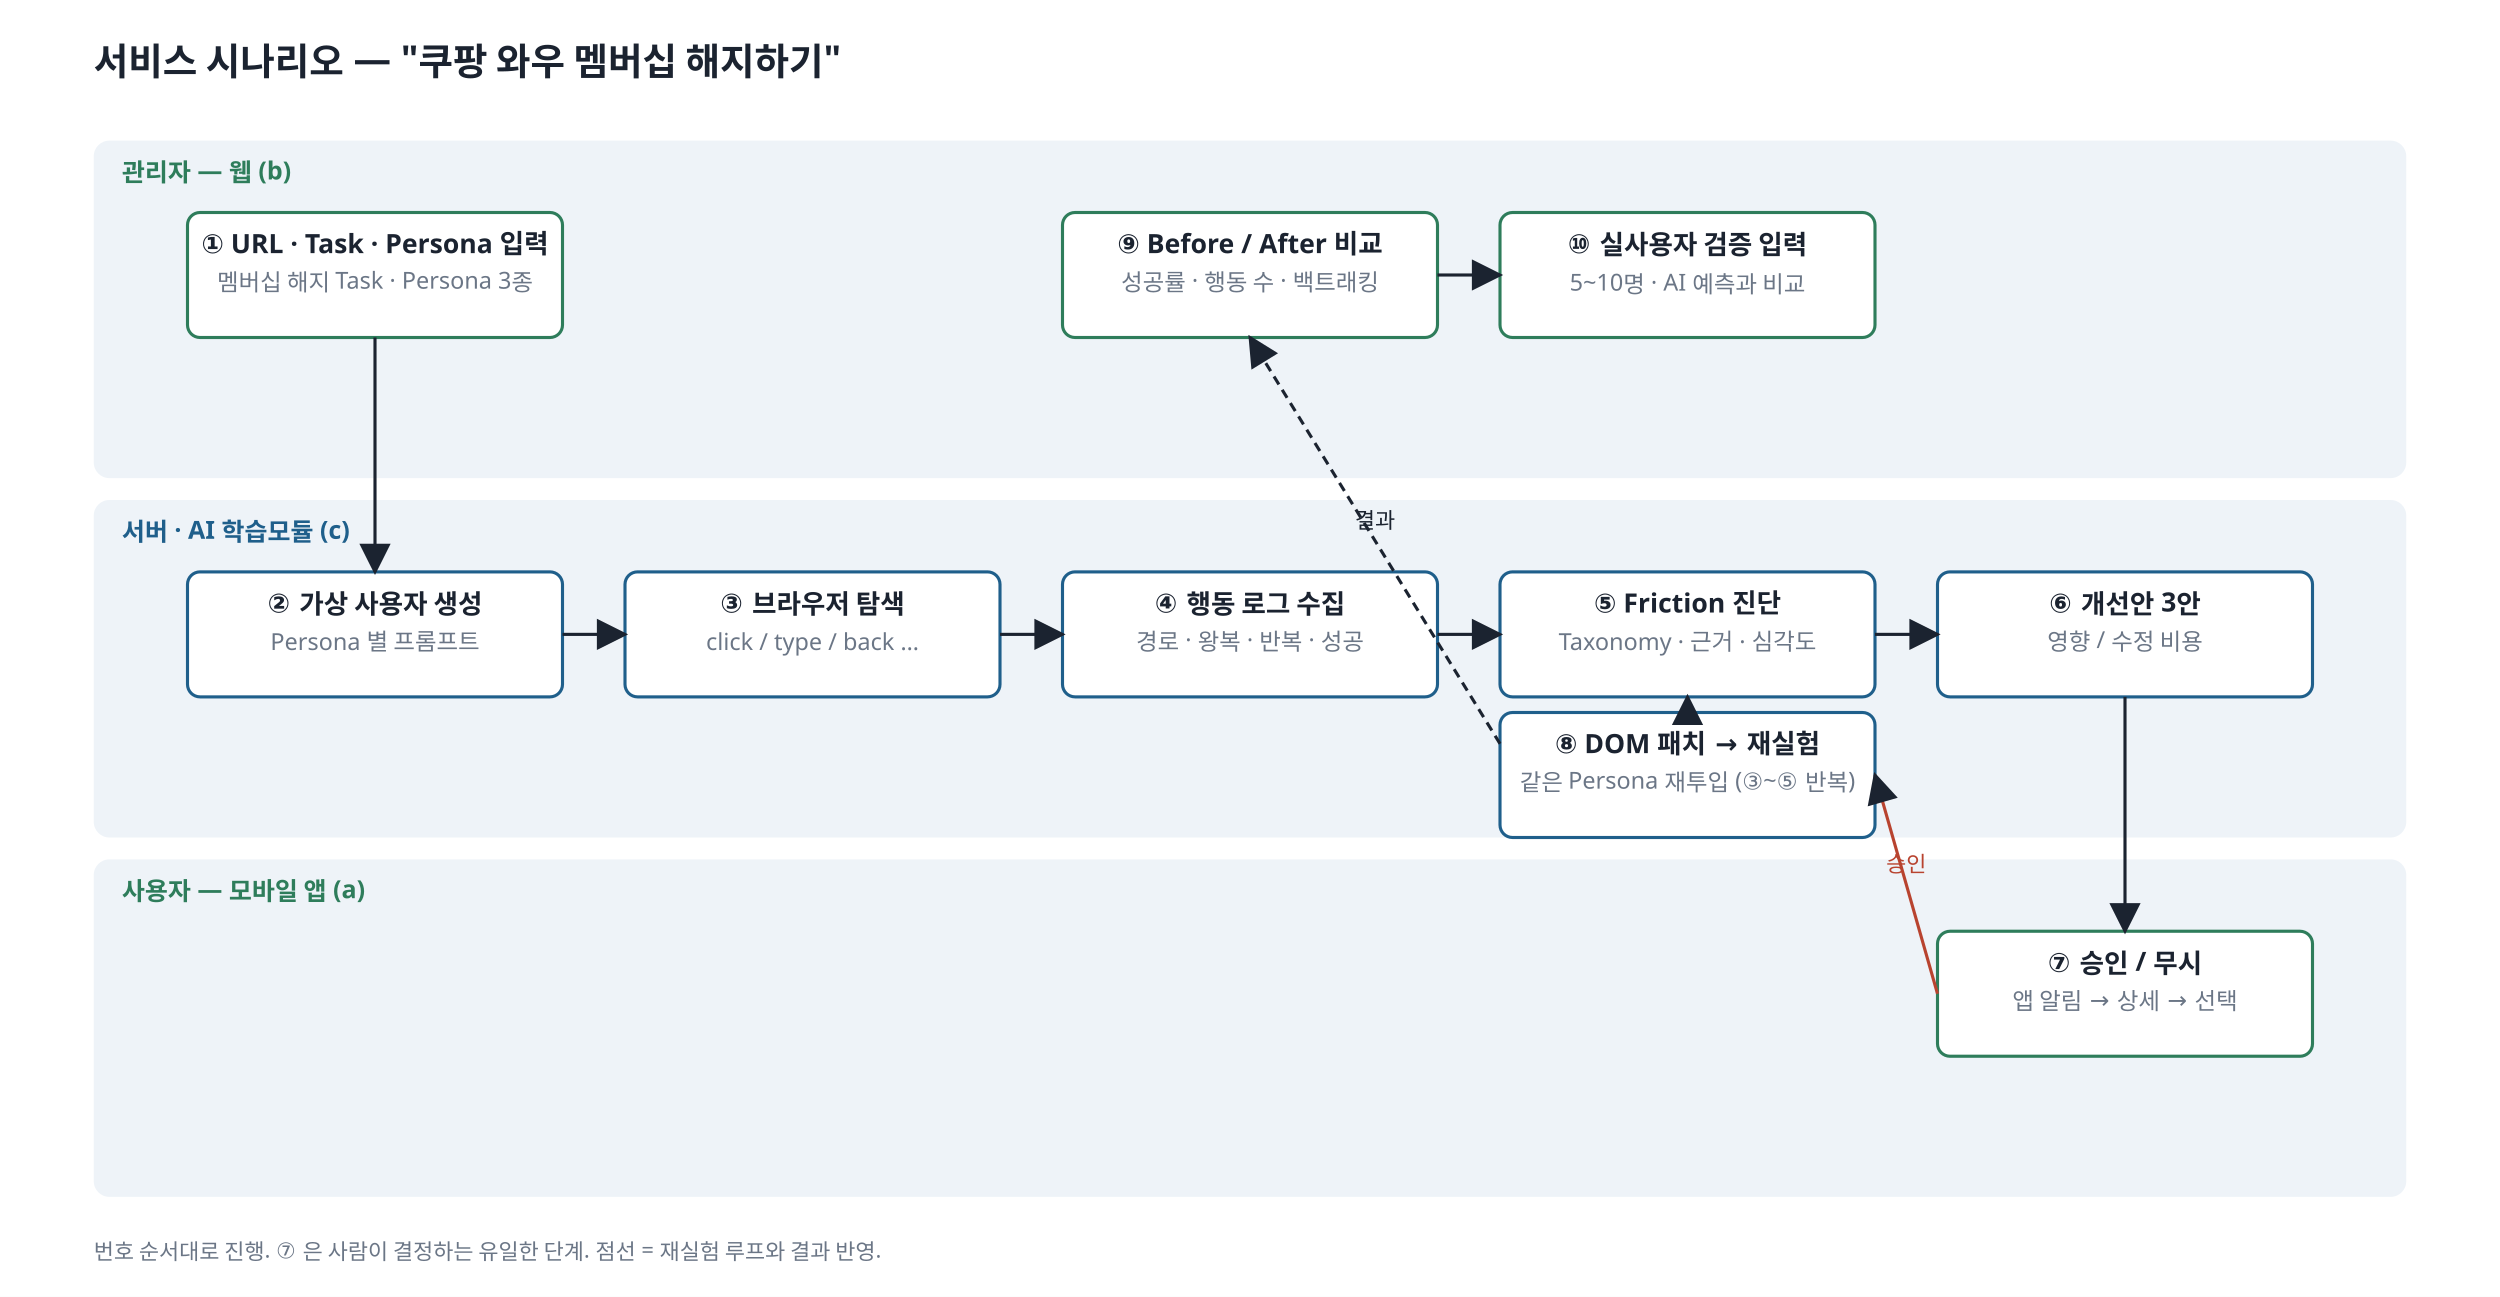
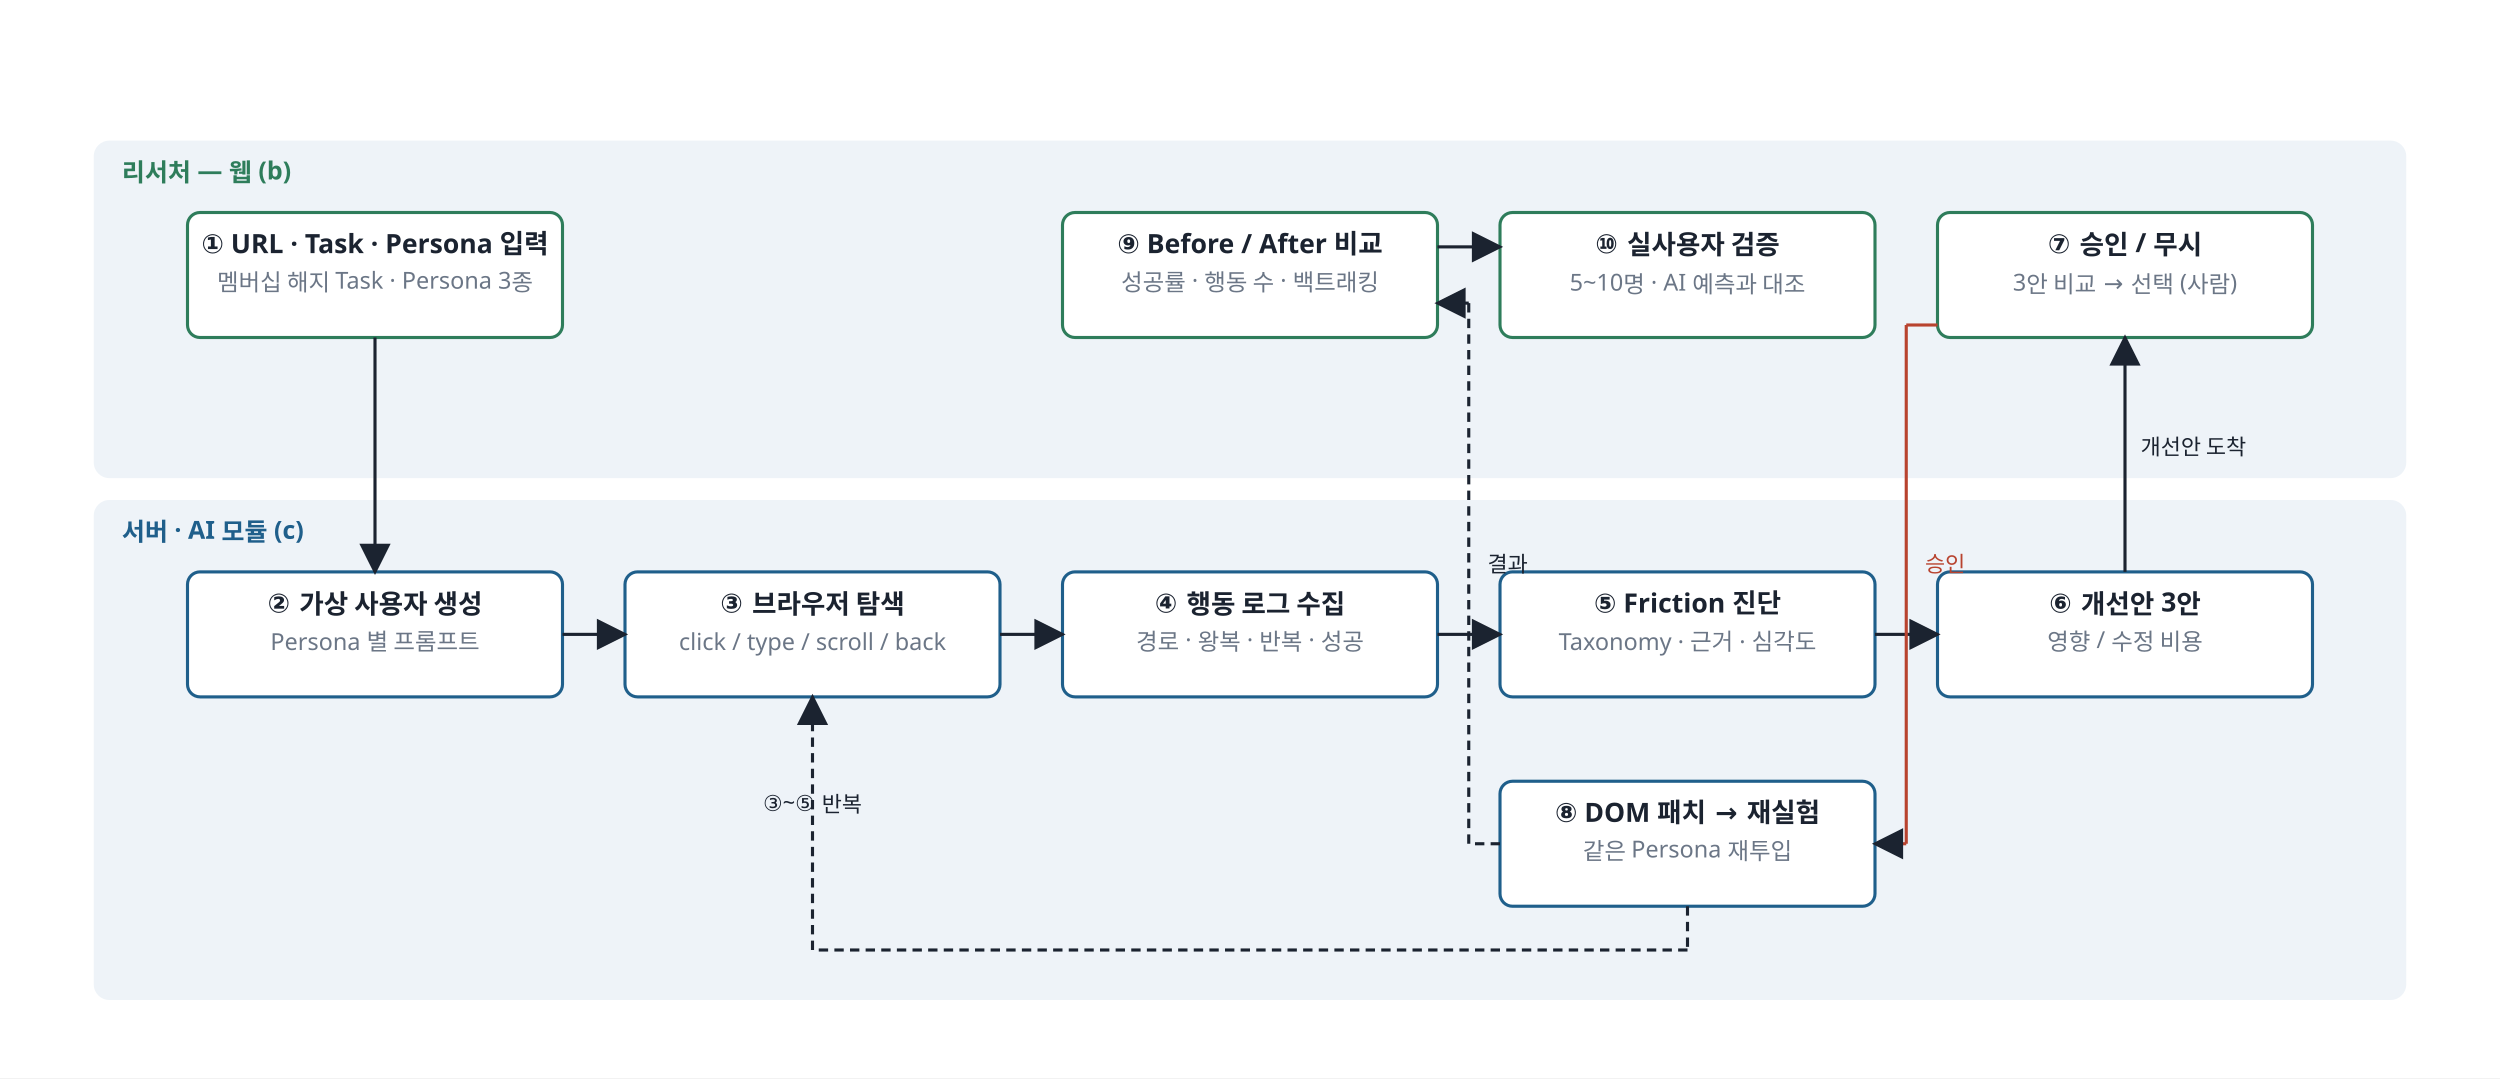
- <svg xmlns="http://www.w3.org/2000/svg" viewBox="0 0 1600 830" width="1600" height="830" font-family="&quot;IBM Plex Sans KR&quot;,&quot;Apple SD Gothic Neo&quot;,&quot;Noto Sans KR&quot;,&quot;Malgun Gothic&quot;,sans-serif">
+ <svg xmlns="http://www.w3.org/2000/svg" viewBox="0 0 1600 690" width="1600" height="690" font-family="&quot;IBM Plex Sans KR&quot;,&quot;Apple SD Gothic Neo&quot;,&quot;Noto Sans KR&quot;,&quot;Malgun Gothic&quot;,sans-serif">
  <defs>
    <marker id="ah" markerWidth="10" markerHeight="10" refX="9" refY="5" orient="auto">
      <path d="M0,0 L10,5 L0,10 z" fill="#1B2330" />
    </marker>
  </defs>
-   <rect width="1600" height="830" fill="#FFFFFF" />
-   <text x="60" y="48" font-size="24" font-weight="700" fill="#1B2330">서비스 시나리오 — "쿠팡 와우 멤버십 해지하기"</text>
+   <rect width="1600" height="690" fill="#FFFFFF" />
  <rect x="60" y="90" width="1480" height="216" rx="10" fill="#EEF3F8" />
-   <text x="78" y="116" font-size="16" font-weight="600" fill="#2E7D5B">관리자 — 웹 (b)</text>
-   <rect x="60" y="320" width="1480" height="216" rx="10" fill="#EEF3F8" />
-   <text x="78" y="346" font-size="16" font-weight="600" fill="#1F5F8B">서버 · AI 학습모듈 (c)</text>
-   <rect x="60" y="550" width="1480" height="216" rx="10" fill="#EEF3F8" />
-   <text x="78" y="576" font-size="16" font-weight="600" fill="#2E7D5B">사용자 — 모바일 앱 (a)</text>
+   <text x="78" y="116" font-size="16" font-weight="600" fill="#2E7D5B">리서처 — 웹 (b)</text>
+   <rect x="60" y="320" width="1480" height="320" rx="10" fill="#EEF3F8" />
+   <text x="78" y="346" font-size="16" font-weight="600" fill="#1F5F8B">서버 · AI 모듈 (c)</text>
  <rect x="120" y="136" width="240" height="80" rx="8" fill="#FFFFFF" stroke="#2E7D5B" stroke-width="2" />
  <text x="240.0" y="162" font-size="17" font-weight="700" fill="#1B2330" text-anchor="middle">① URL · Task · Persona 입력</text>
  <text x="240.0" y="186" font-size="15" fill="#6B7686" text-anchor="middle">멤버십 해지 Task · Persona 3종</text>
+   <rect x="680" y="136" width="240" height="80" rx="8" fill="#FFFFFF" stroke="#2E7D5B" stroke-width="2" />
+   <text x="800.0" y="162" font-size="17" font-weight="700" fill="#1B2330" text-anchor="middle">⑨ Before / After 비교</text>
+   <text x="800.0" y="186" font-size="15" fill="#6B7686" text-anchor="middle">성공률 · 행동 수 · 백트래킹</text>
+   <rect x="960" y="136" width="240" height="80" rx="8" fill="#FFFFFF" stroke="#2E7D5B" stroke-width="2" />
+   <text x="1080.0" y="162" font-size="17" font-weight="700" fill="#1B2330" text-anchor="middle">⑩ 실사용자 검증</text>
+   <text x="1080.0" y="186" font-size="15" fill="#6B7686" text-anchor="middle">5~10명 · AI 예측과 대조</text>
+   <rect x="1240" y="136" width="240" height="80" rx="8" fill="#FFFFFF" stroke="#2E7D5B" stroke-width="2" />
+   <text x="1360.0" y="162" font-size="17" font-weight="700" fill="#1B2330" text-anchor="middle">⑦ 승인 / 무시</text>
+   <text x="1360.0" y="186" font-size="15" fill="#6B7686" text-anchor="middle">3안 비교 → 선택 (사람)</text>
  <rect x="120" y="366" width="240" height="80" rx="8" fill="#FFFFFF" stroke="#1F5F8B" stroke-width="2" />
  <text x="240.0" y="392" font-size="17" font-weight="700" fill="#1B2330" text-anchor="middle">② 가상 사용자 생성</text>
  <text x="240.0" y="416" font-size="15" fill="#6B7686" text-anchor="middle">Persona 별 프롬프트</text>
  <rect x="400" y="366" width="240" height="80" rx="8" fill="#FFFFFF" stroke="#1F5F8B" stroke-width="2" />
  <text x="520.0" y="392" font-size="17" font-weight="700" fill="#1B2330" text-anchor="middle">③ 브라우저 탐색</text>
-   <text x="520.0" y="416" font-size="15" fill="#6B7686" text-anchor="middle">click / type / back …</text>
+   <text x="520.0" y="416" font-size="15" fill="#6B7686" text-anchor="middle">click / type / scroll / back</text>
  <rect x="680" y="366" width="240" height="80" rx="8" fill="#FFFFFF" stroke="#1F5F8B" stroke-width="2" />
  <text x="800.0" y="392" font-size="17" font-weight="700" fill="#1B2330" text-anchor="middle">④ 행동 로그 수집</text>
  <text x="800.0" y="416" font-size="15" fill="#6B7686" text-anchor="middle">경로 · 왕복 · 반복 · 성공</text>
  <rect x="960" y="366" width="240" height="80" rx="8" fill="#FFFFFF" stroke="#1F5F8B" stroke-width="2" />
  <text x="1080.0" y="392" font-size="17" font-weight="700" fill="#1B2330" text-anchor="middle">⑤ Friction 진단</text>
  <text x="1080.0" y="416" font-size="15" fill="#6B7686" text-anchor="middle">Taxonomy · 근거 · 심각도</text>
  <rect x="1240" y="366" width="240" height="80" rx="8" fill="#FFFFFF" stroke="#1F5F8B" stroke-width="2" />
  <text x="1360.0" y="392" font-size="17" font-weight="700" fill="#1B2330" text-anchor="middle">⑥ 개선안 3안</text>
  <text x="1360.0" y="416" font-size="15" fill="#6B7686" text-anchor="middle">영향 / 수정 비용</text>
-   <rect x="1240" y="596" width="240" height="80" rx="8" fill="#FFFFFF" stroke="#2E7D5B" stroke-width="2" />
-   <text x="1360.0" y="622" font-size="17" font-weight="700" fill="#1B2330" text-anchor="middle">⑦ 승인 / 무시</text>
-   <text x="1360.0" y="646" font-size="15" fill="#6B7686" text-anchor="middle">앱 알림 → 상세 → 선택</text>
-   <rect x="960" y="456" width="240" height="80" rx="8" fill="#FFFFFF" stroke="#1F5F8B" stroke-width="2" />
-   <text x="1080.0" y="482" font-size="17" font-weight="700" fill="#1B2330" text-anchor="middle">⑧ DOM 패치 → 재실험</text>
-   <text x="1080.0" y="506" font-size="15" fill="#6B7686" text-anchor="middle">같은 Persona 재투입 (③~⑤ 반복)</text>
-   <rect x="680" y="136" width="240" height="80" rx="8" fill="#FFFFFF" stroke="#2E7D5B" stroke-width="2" />
-   <text x="800.0" y="162" font-size="17" font-weight="700" fill="#1B2330" text-anchor="middle">⑨ Before / After 비교</text>
-   <text x="800.0" y="186" font-size="15" fill="#6B7686" text-anchor="middle">성공률 · 행동 수 · 백트래킹</text>
-   <rect x="960" y="136" width="240" height="80" rx="8" fill="#FFFFFF" stroke="#2E7D5B" stroke-width="2" />
-   <text x="1080.0" y="162" font-size="17" font-weight="700" fill="#1B2330" text-anchor="middle">⑩ 실사용자 검증 입력</text>
-   <text x="1080.0" y="186" font-size="15" fill="#6B7686" text-anchor="middle">5~10명 · AI 예측과 비교</text>
-   <line x1="240" y1="216" x2="240" y2="366" stroke="#1B2330" stroke-width="2" marker-end="url(#ah)" />
+   <rect x="960" y="500" width="240" height="80" rx="8" fill="#FFFFFF" stroke="#1F5F8B" stroke-width="2" />
+   <text x="1080.0" y="526" font-size="17" font-weight="700" fill="#1B2330" text-anchor="middle">⑧ DOM 패치 → 재실험</text>
+   <text x="1080.0" y="550" font-size="15" fill="#6B7686" text-anchor="middle">같은 Persona 재투입</text>
+   <line x1="240.0" y1="216" x2="240.0" y2="366" stroke="#1B2330" stroke-width="2" marker-end="url(#ah)" />
  <line x1="360" y1="406" x2="400" y2="406" stroke="#1B2330" stroke-width="2" marker-end="url(#ah)" />
  <line x1="640" y1="406" x2="680" y2="406" stroke="#1B2330" stroke-width="2" marker-end="url(#ah)" />
  <line x1="920" y1="406" x2="960" y2="406" stroke="#1B2330" stroke-width="2" marker-end="url(#ah)" />
  <line x1="1200" y1="406" x2="1240" y2="406" stroke="#1B2330" stroke-width="2" marker-end="url(#ah)" />
-   <line x1="1360" y1="446" x2="1360" y2="596" stroke="#1B2330" stroke-width="2" marker-end="url(#ah)" />
-   <line x1="1240" y1="636" x2="1200" y2="496" stroke="#B8432F" stroke-width="2" marker-end="url(#ah)" />
-   <text x="1220.0" y="558.0" font-size="14" fill="#B8432F" text-anchor="middle">승인</text>
-   <line x1="1080" y1="456" x2="1080" y2="446" stroke="#1B2330" stroke-width="2" marker-end="url(#ah)" stroke-dasharray="6,4" />
-   <line x1="960" y1="476" x2="800" y2="216" stroke="#1B2330" stroke-width="2" marker-end="url(#ah)" stroke-dasharray="6,4" />
-   <text x="880.0" y="338.0" font-size="14" fill="#1B2330" text-anchor="middle">결과</text>
-   <line x1="920" y1="176" x2="960" y2="176" stroke="#1B2330" stroke-width="2" marker-end="url(#ah)" />
-   <text x="60" y="806" font-size="14" fill="#6B7686">번호 순서대로 진행. ⑦ 은 사람이 결정하는 유일한 단계. 점선 = 재실험 루프와 결과 반영.</text>
+   <line x1="1360.0" y1="366" x2="1360.0" y2="216" stroke="#1B2330" stroke-width="2" marker-end="url(#ah)" />
+   <text x="1370.0" y="291.0" font-size="14" fill="#1B2330">개선안 도착</text>
+   <line x1="1240" y1="208" x2="1220" y2="208" stroke="#B8432F" stroke-width="2" />
+   <line x1="1220" y1="208" x2="1220" y2="540" stroke="#B8432F" stroke-width="2" />
+   <line x1="1220" y1="540" x2="1200" y2="540" stroke="#B8432F" stroke-width="2" marker-end="url(#ah)" />
+   <text x="1232" y="366" font-size="14" fill="#B8432F">승인</text>
+   <line x1="960" y1="540" x2="940" y2="540" stroke="#1B2330" stroke-width="2" stroke-dasharray="6,4" />
+   <line x1="940" y1="540" x2="940" y2="194" stroke="#1B2330" stroke-width="2" stroke-dasharray="6,4" />
+   <line x1="940" y1="194" x2="920" y2="194" stroke="#1B2330" stroke-width="2" marker-end="url(#ah)" stroke-dasharray="6,4" />
+   <text x="952" y="366" font-size="14" fill="#1B2330">결과</text>
+   <line x1="1080.0" y1="580" x2="1080.0" y2="608" stroke="#1B2330" stroke-width="2" stroke-dasharray="6,4" />
+   <line x1="1080.0" y1="608" x2="520.0" y2="608" stroke="#1B2330" stroke-width="2" stroke-dasharray="6,4" />
+   <line x1="520.0" y1="608" x2="520.0" y2="446" stroke="#1B2330" stroke-width="2" marker-end="url(#ah)" stroke-dasharray="6,4" />
+   <text x="520.0" y="519.0" font-size="14" fill="#1B2330" text-anchor="middle">③~⑤ 반복</text>
+   <line x1="920" y1="158" x2="960" y2="158" stroke="#1B2330" stroke-width="2" marker-end="url(#ah)" />
</svg>
